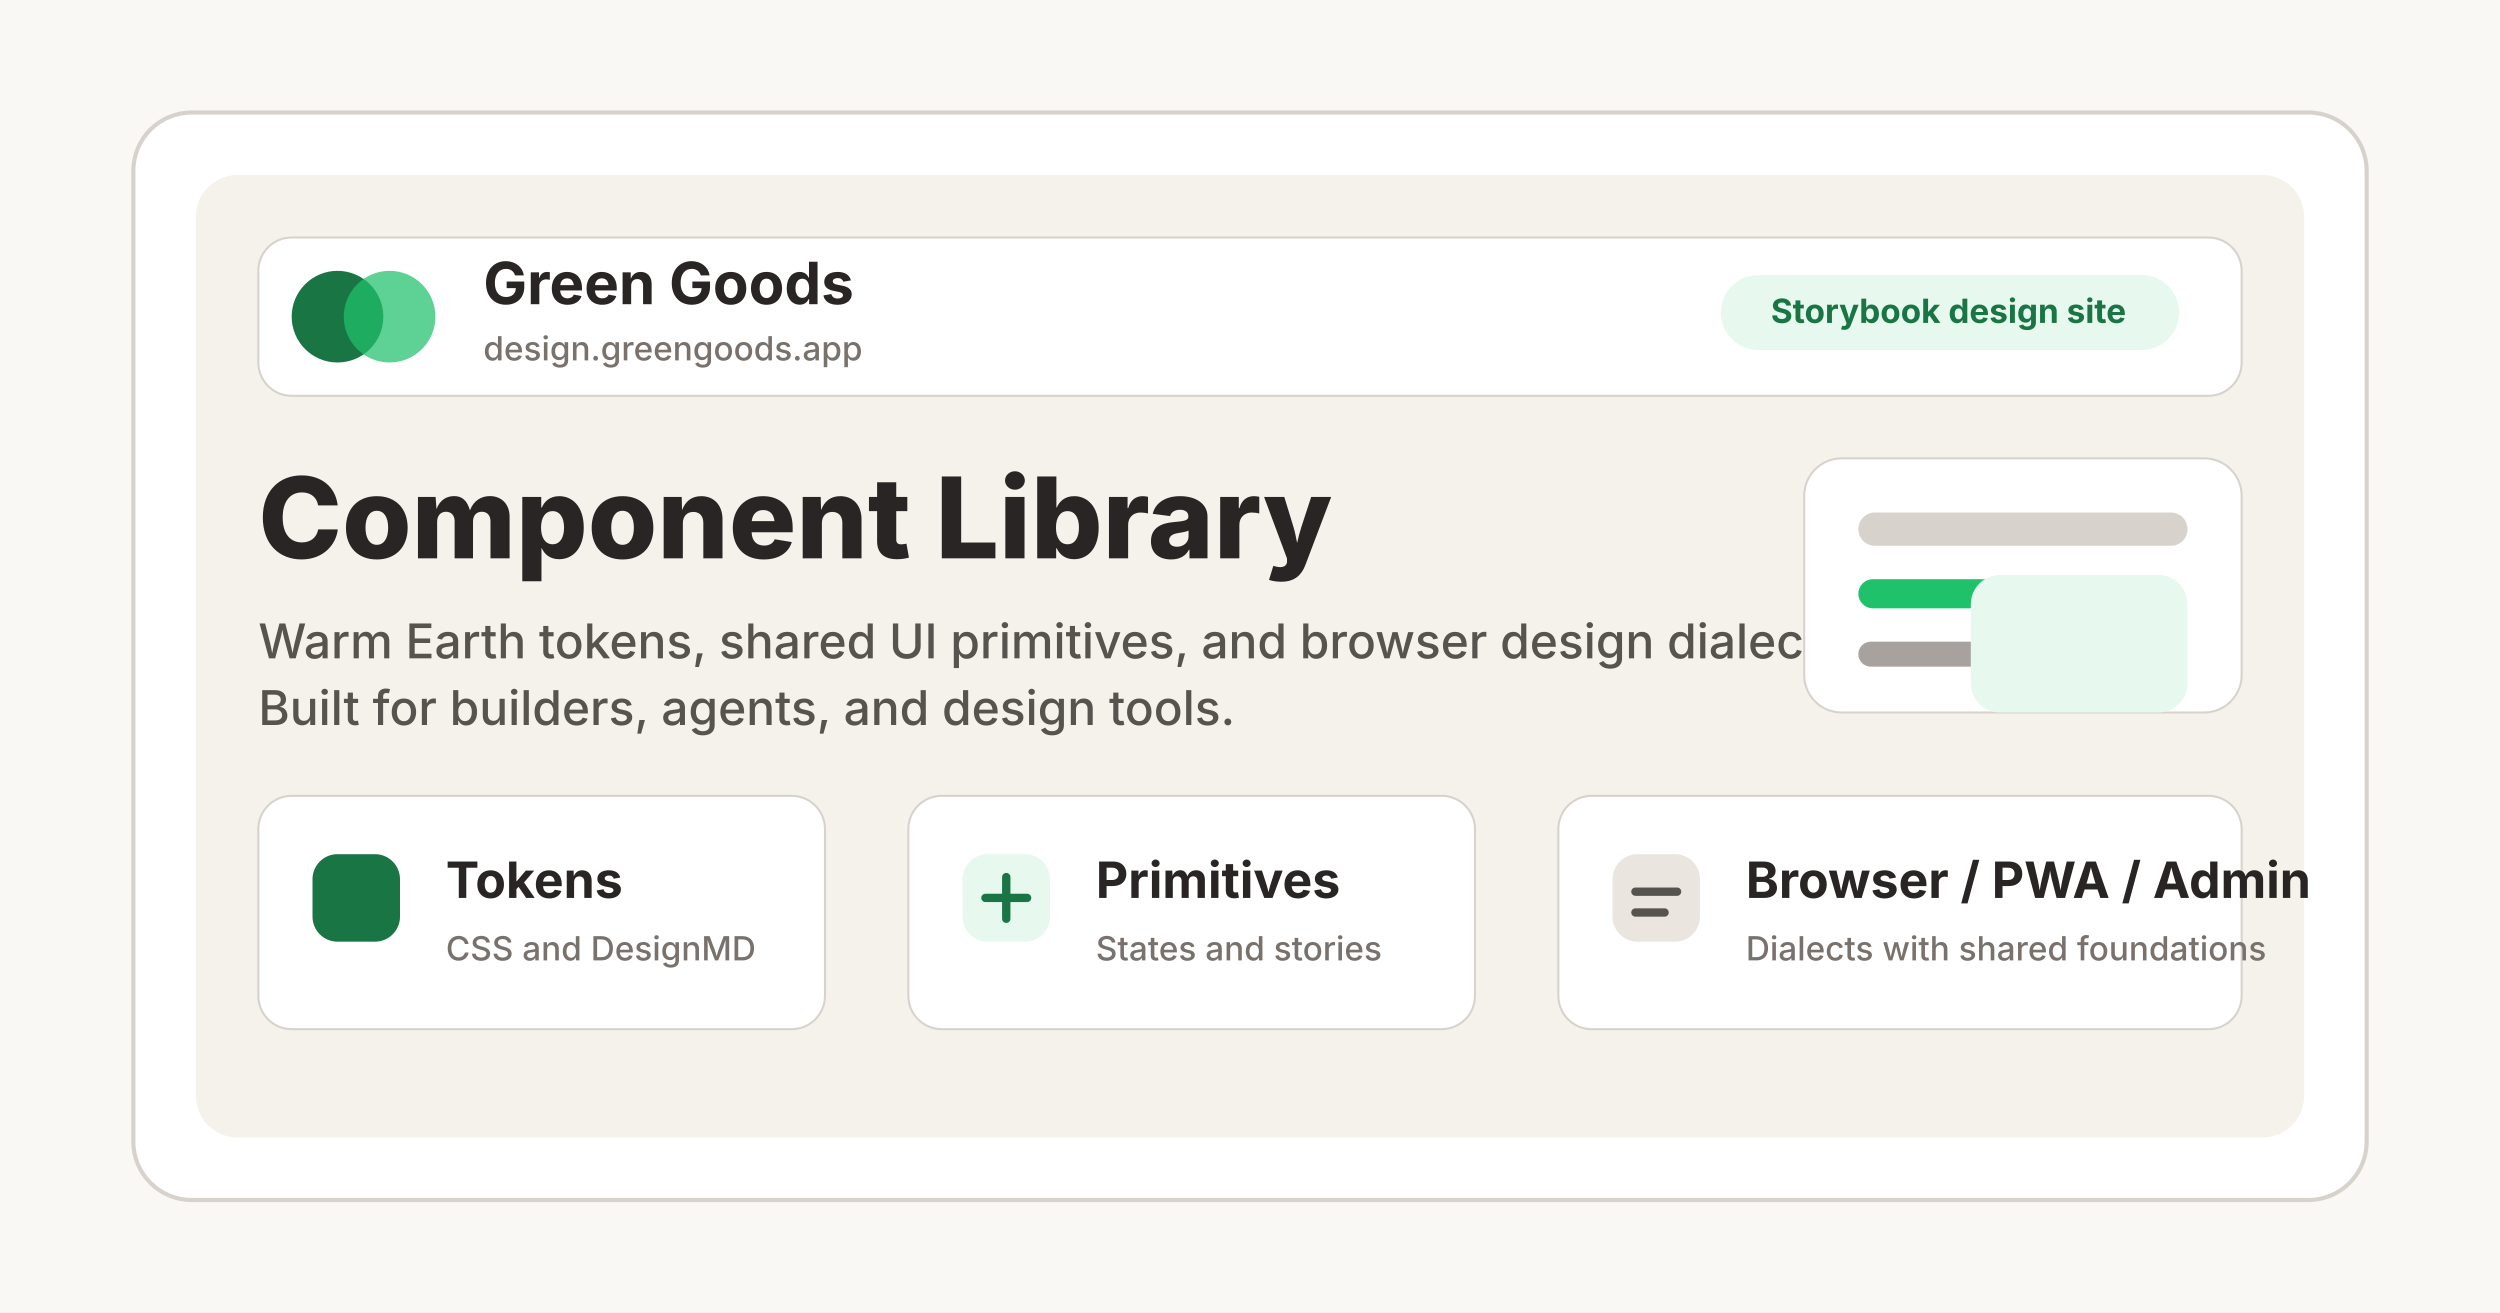
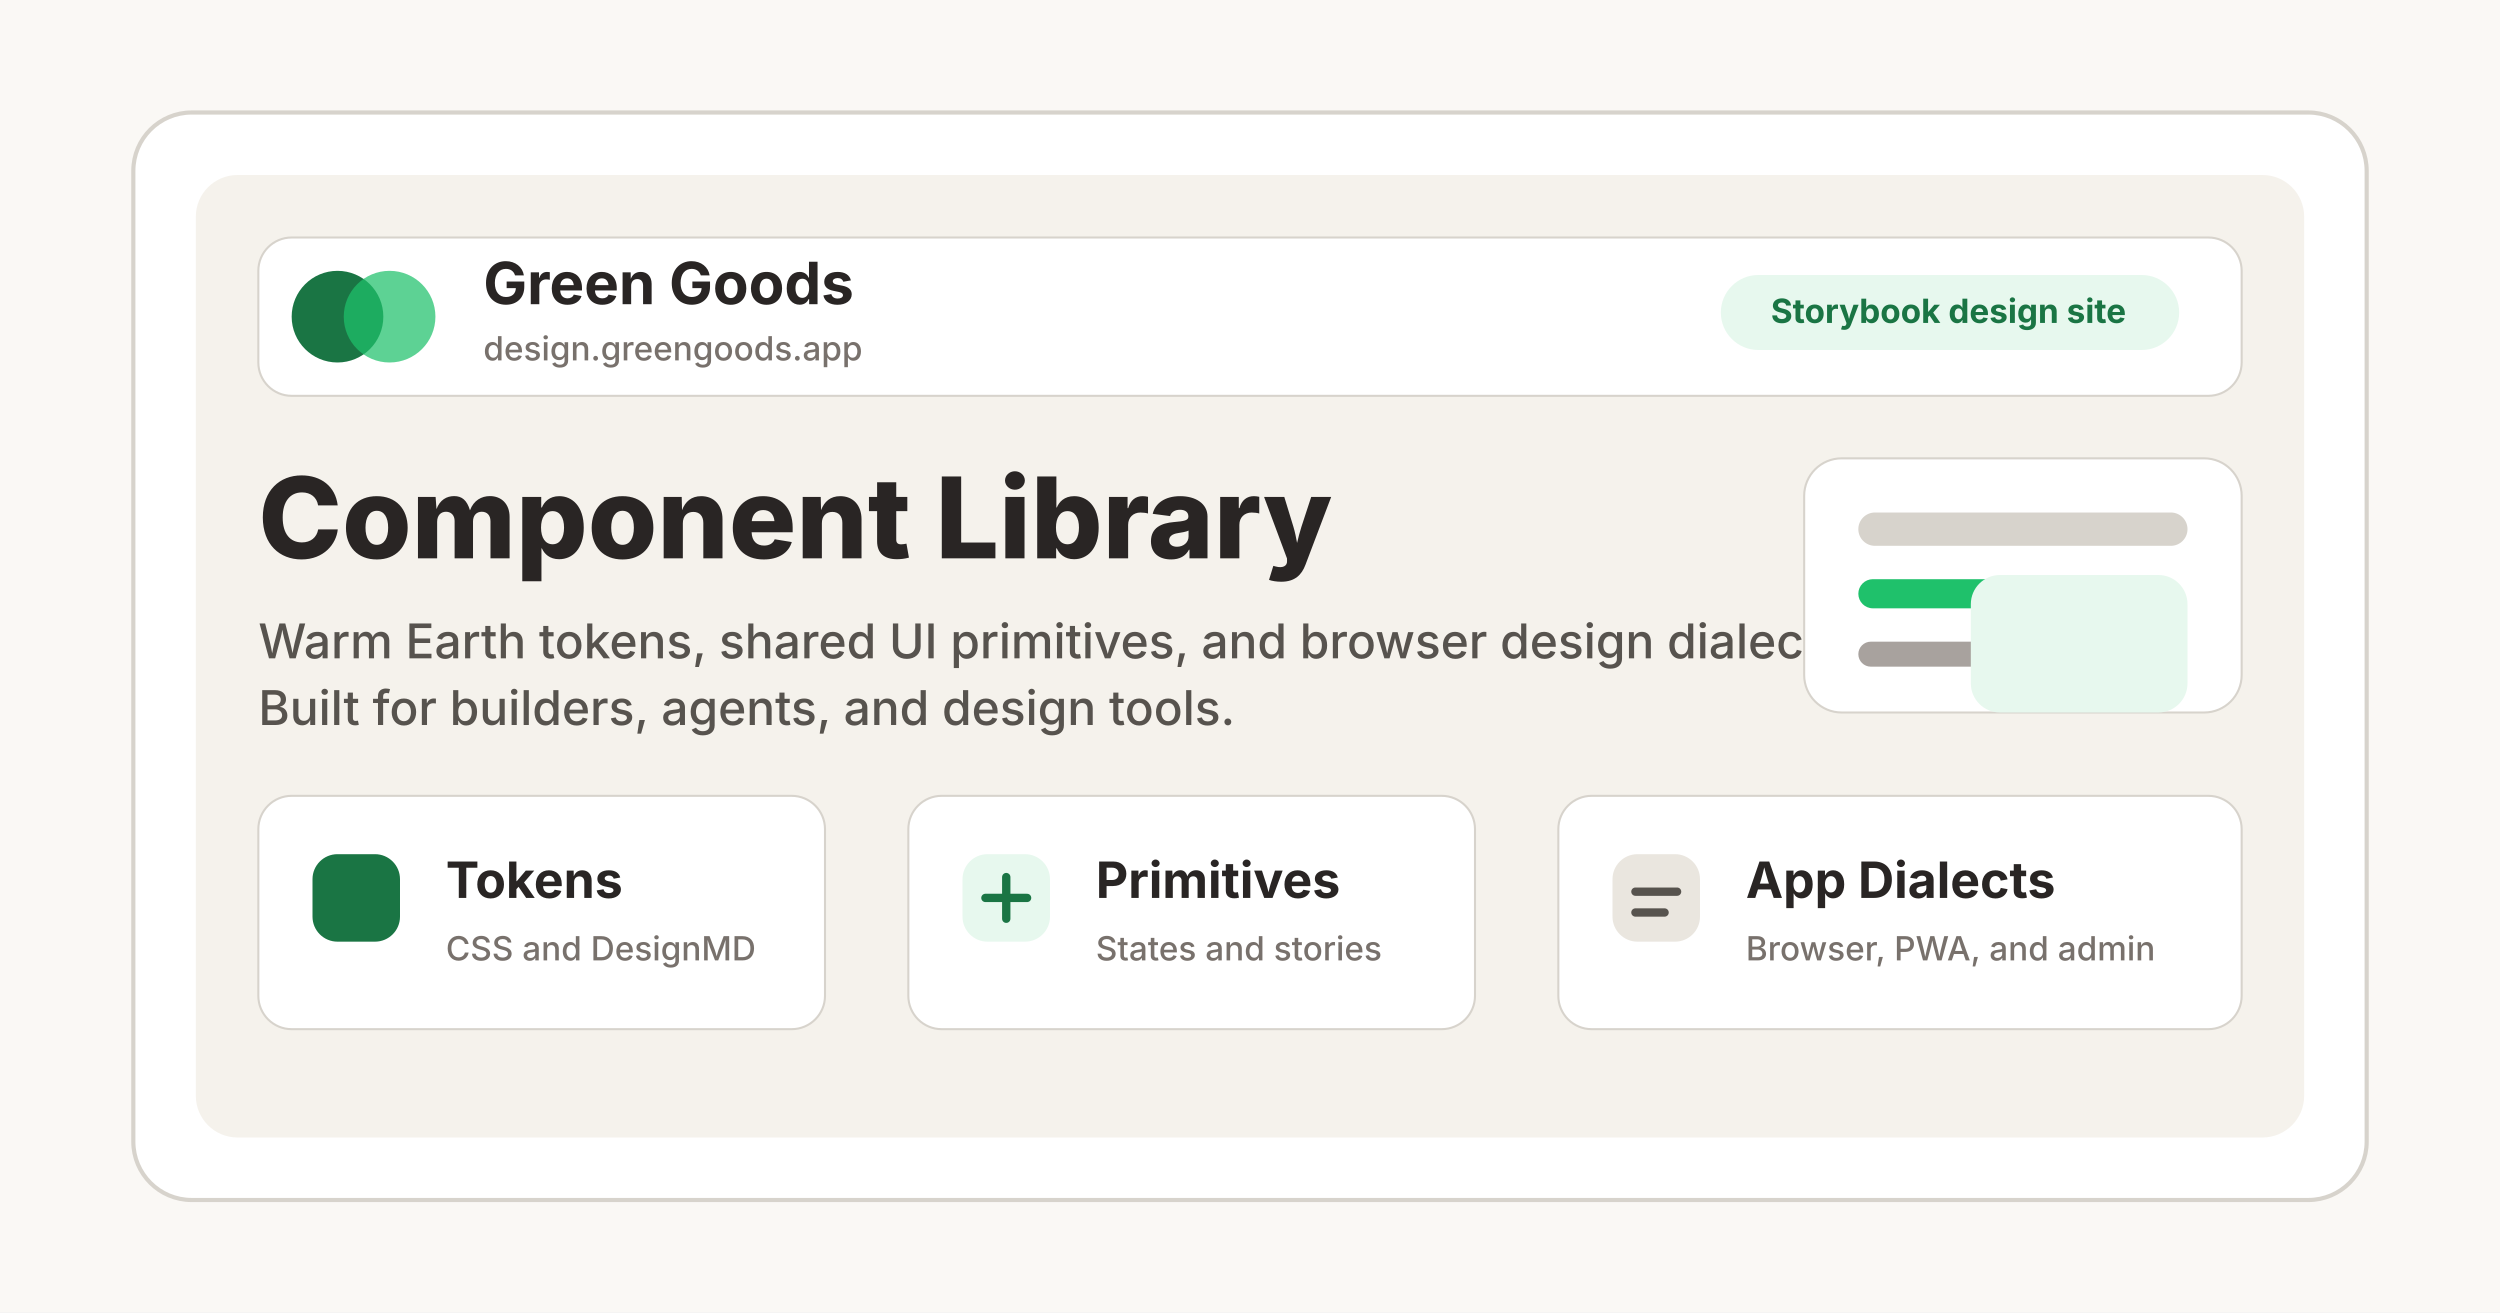
<svg xmlns="http://www.w3.org/2000/svg" width="1200" height="630" viewBox="0 0 1200 630" fill="none">
  <rect width="1200" height="630" fill="#FAF8F5" />
  <rect x="64" y="54" width="1072" height="522" rx="28" fill="#FFFFFF" stroke="#D7D3CC" stroke-width="2" />
  <rect x="94" y="84" width="1012" height="462" rx="20" fill="#F5F2EC" />
  <rect x="124" y="114" width="952" height="76" rx="16" fill="#FFFFFF" stroke="#D7D3CC" />
  <circle cx="162" cy="152" r="22" fill="#1A7544" />
  <circle cx="187" cy="152" r="22" fill="#1FC16B" fill-opacity="0.72" />
  <text x="232" y="146" fill="#292524" font-family="Inter, Arial, sans-serif" font-size="28" font-weight="700">Green Goods</text>
  <text x="232" y="173" fill="#78716C" font-family="Inter, Arial, sans-serif" font-size="16" font-weight="500">design.greengoods.app</text>
  <rect x="826" y="132" width="220" height="36" rx="18" fill="#E7F8EE" />
  <text x="850" y="155" fill="#1A7544" font-family="Inter, Arial, sans-serif" font-size="16" font-weight="700">Storybook design site</text>
  <text x="124" y="268" fill="#292524" font-family="Inter, Arial, sans-serif" font-size="54" font-weight="800">Component Library</text>
  <text x="124" y="316" fill="#57534E" font-family="Inter, Arial, sans-serif" font-size="23" font-weight="500">Warm Earth tokens, shared UI primitives, and browser design dialects.</text>
  <text x="124" y="348" fill="#57534E" font-family="Inter, Arial, sans-serif" font-size="23" font-weight="500">Built for builders, agents, and design tools.</text>
  <rect x="124" y="382" width="272" height="112" rx="16" fill="#FFFFFF" stroke="#D7D3CC" />
  <rect x="150" y="410" width="42" height="42" rx="12" fill="#1A7544" />
  <text x="214" y="431" fill="#292524" font-family="Inter, Arial, sans-serif" font-size="24" font-weight="750">Tokens</text>
  <text x="214" y="461" fill="#78716C" font-family="Inter, Arial, sans-serif" font-size="16" font-weight="500">CSS and DesignMD</text>
  <rect x="436" y="382" width="272" height="112" rx="16" fill="#FFFFFF" stroke="#D7D3CC" />
  <rect x="462" y="410" width="42" height="42" rx="12" fill="#E7F8EE" />
  <path d="M473 431H493M483 421V441" stroke="#1A7544" stroke-width="4" stroke-linecap="round" />
  <text x="526" y="431" fill="#292524" font-family="Inter, Arial, sans-serif" font-size="24" font-weight="750">Primitives</text>
  <text x="526" y="461" fill="#78716C" font-family="Inter, Arial, sans-serif" font-size="16" font-weight="500">States and stories</text>
  <rect x="748" y="382" width="328" height="112" rx="16" fill="#FFFFFF" stroke="#D7D3CC" />
  <rect x="774" y="410" width="42" height="42" rx="12" fill="#EAE6DF" />
  <path d="M785 428H805M785 438H799" stroke="#57534E" stroke-width="4" stroke-linecap="round" />
-   <text x="838" y="431" fill="#292524" font-family="Inter, Arial, sans-serif" font-size="24" font-weight="750">Browser / PWA / Admin</text>
-   <text x="838" y="461" fill="#78716C" font-family="Inter, Arial, sans-serif" font-size="16" font-weight="500">Dialects with shared foundations</text>
+   <text x="838" y="431" fill="#292524" font-family="Inter, Arial, sans-serif" font-size="24" font-weight="750">App Dialects</text>
+   <text x="838" y="461" fill="#78716C" font-family="Inter, Arial, sans-serif" font-size="16" font-weight="500">Browser, PWA, and admin</text>
  <rect x="866" y="220" width="210" height="122" rx="18" fill="#FFFFFF" stroke="#D7D3CC" />
  <rect x="892" y="246" width="158" height="16" rx="8" fill="#D7D3CC" />
  <rect x="892" y="278" width="118" height="14" rx="7" fill="#1FC16B" />
  <rect x="892" y="308" width="140" height="12" rx="6" fill="#A8A29E" />
  <rect x="946" y="276" width="104" height="66" rx="14" fill="#E7F8EE" />
</svg>
